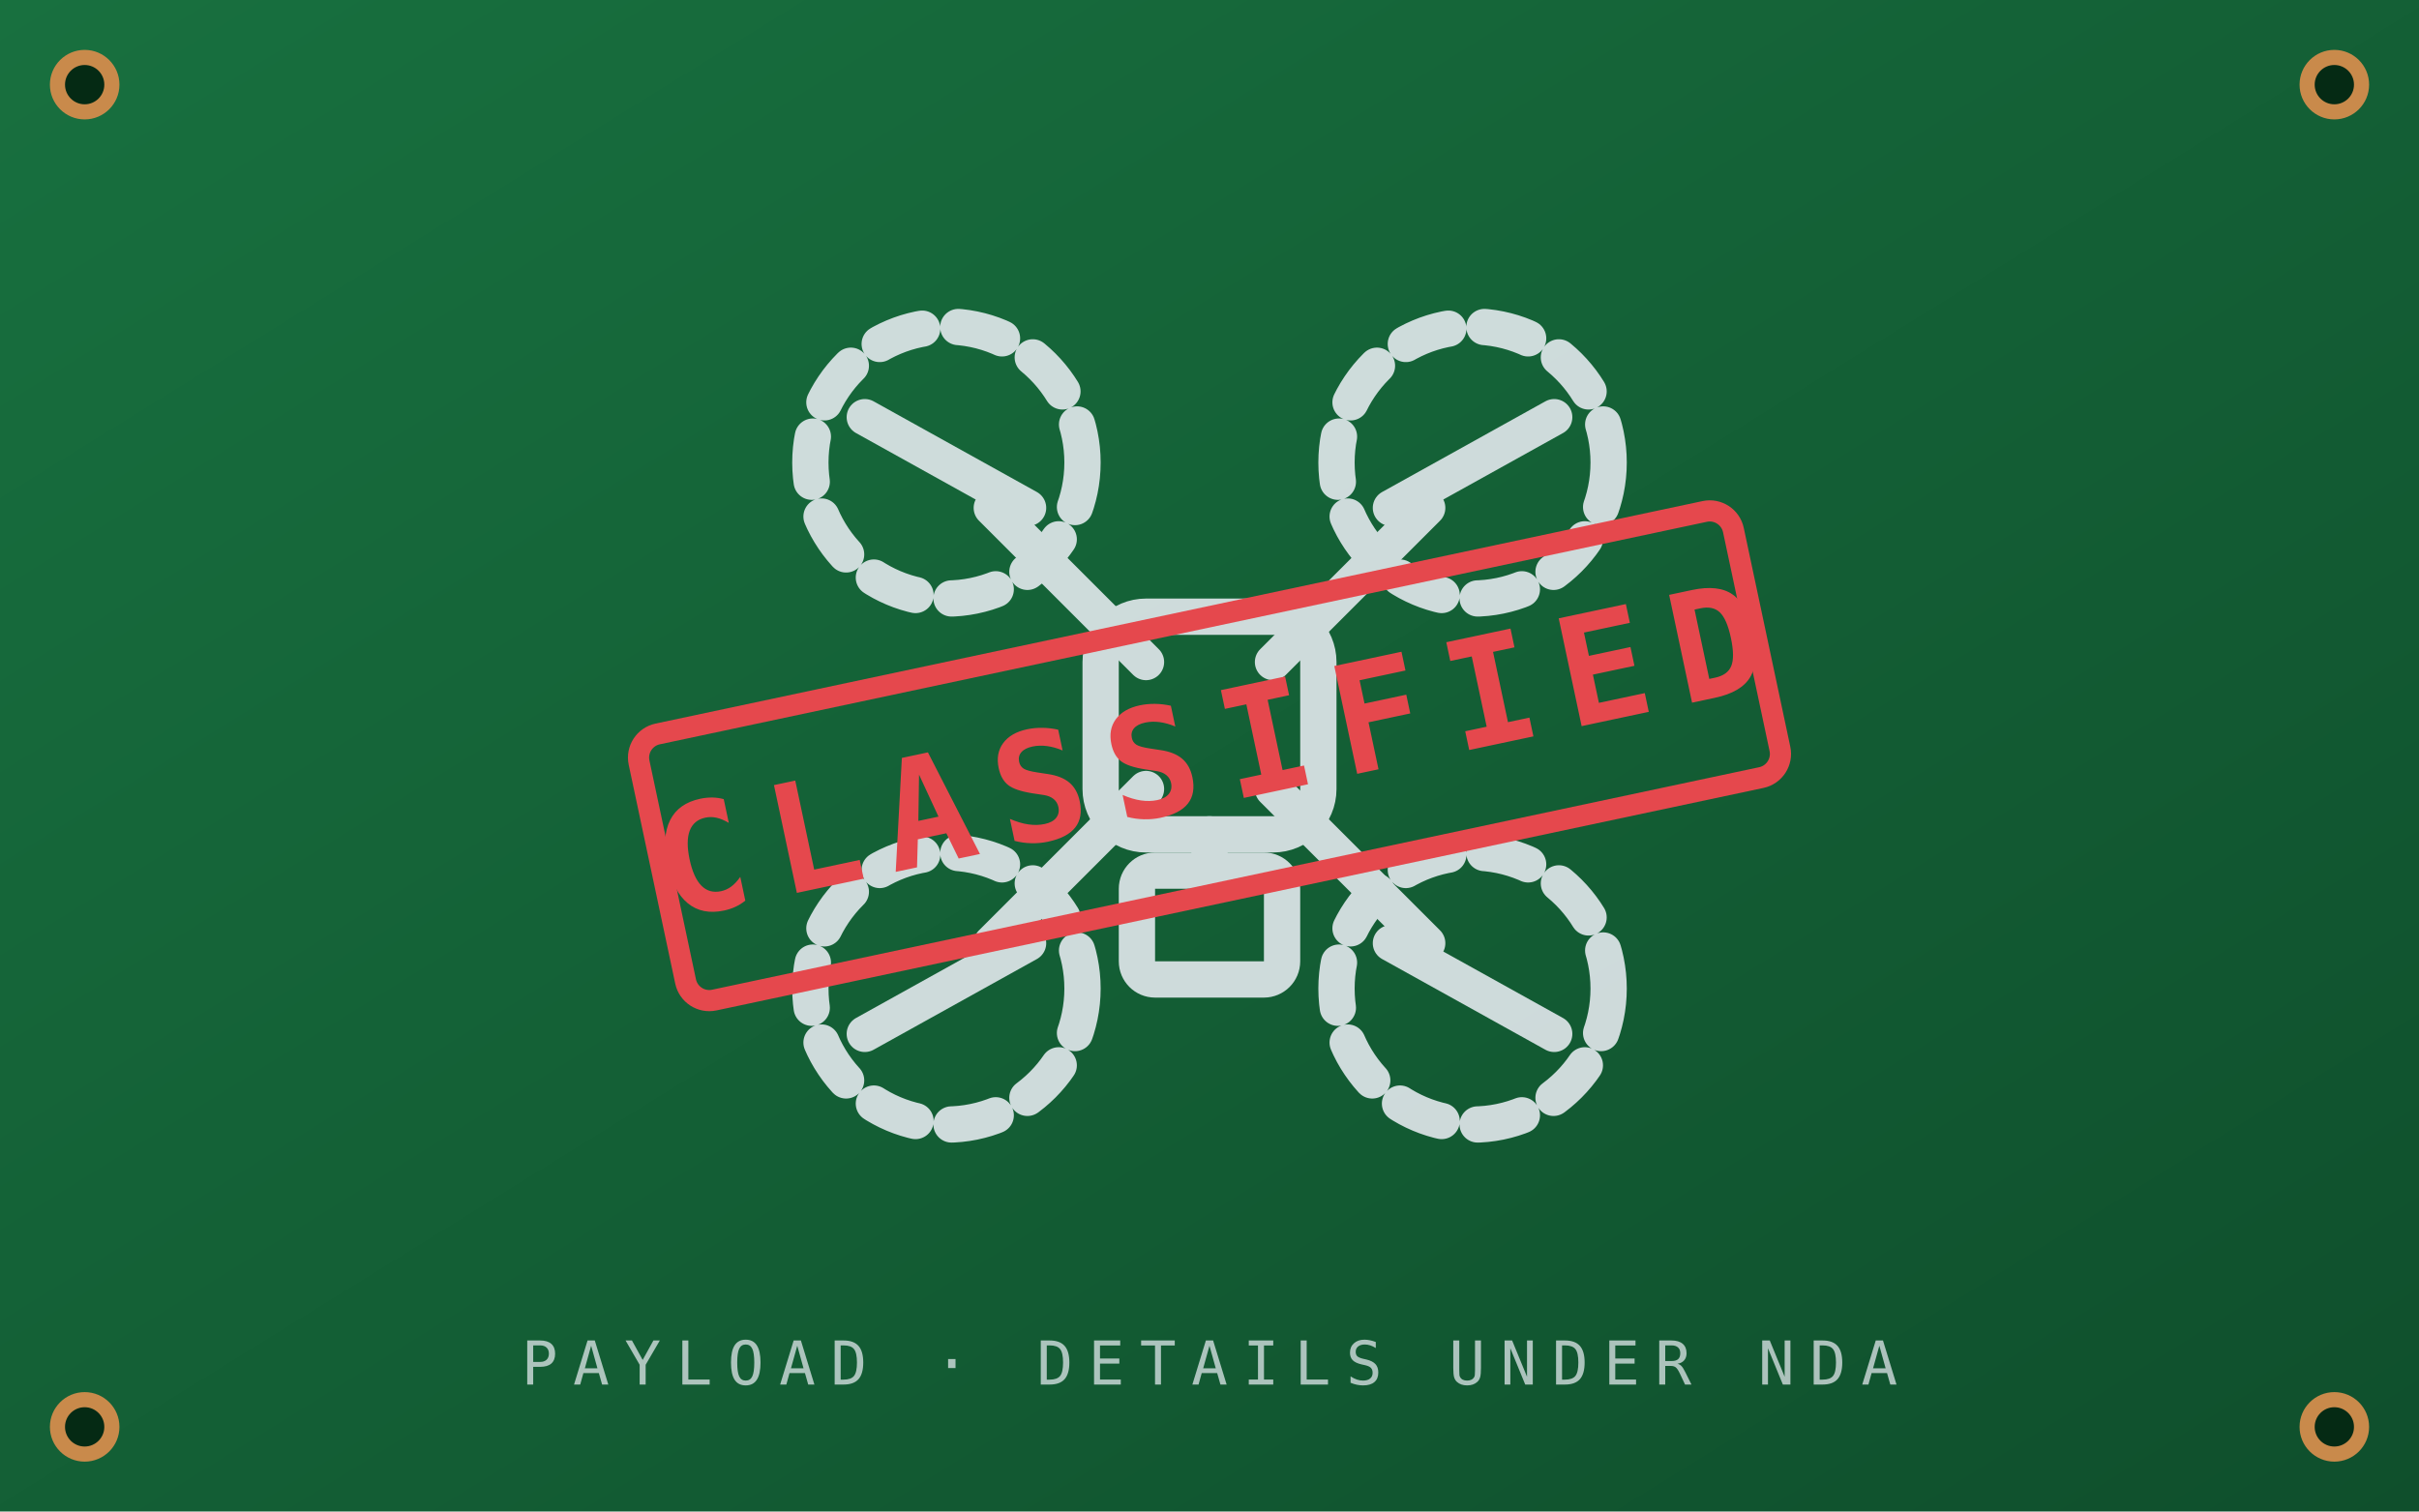
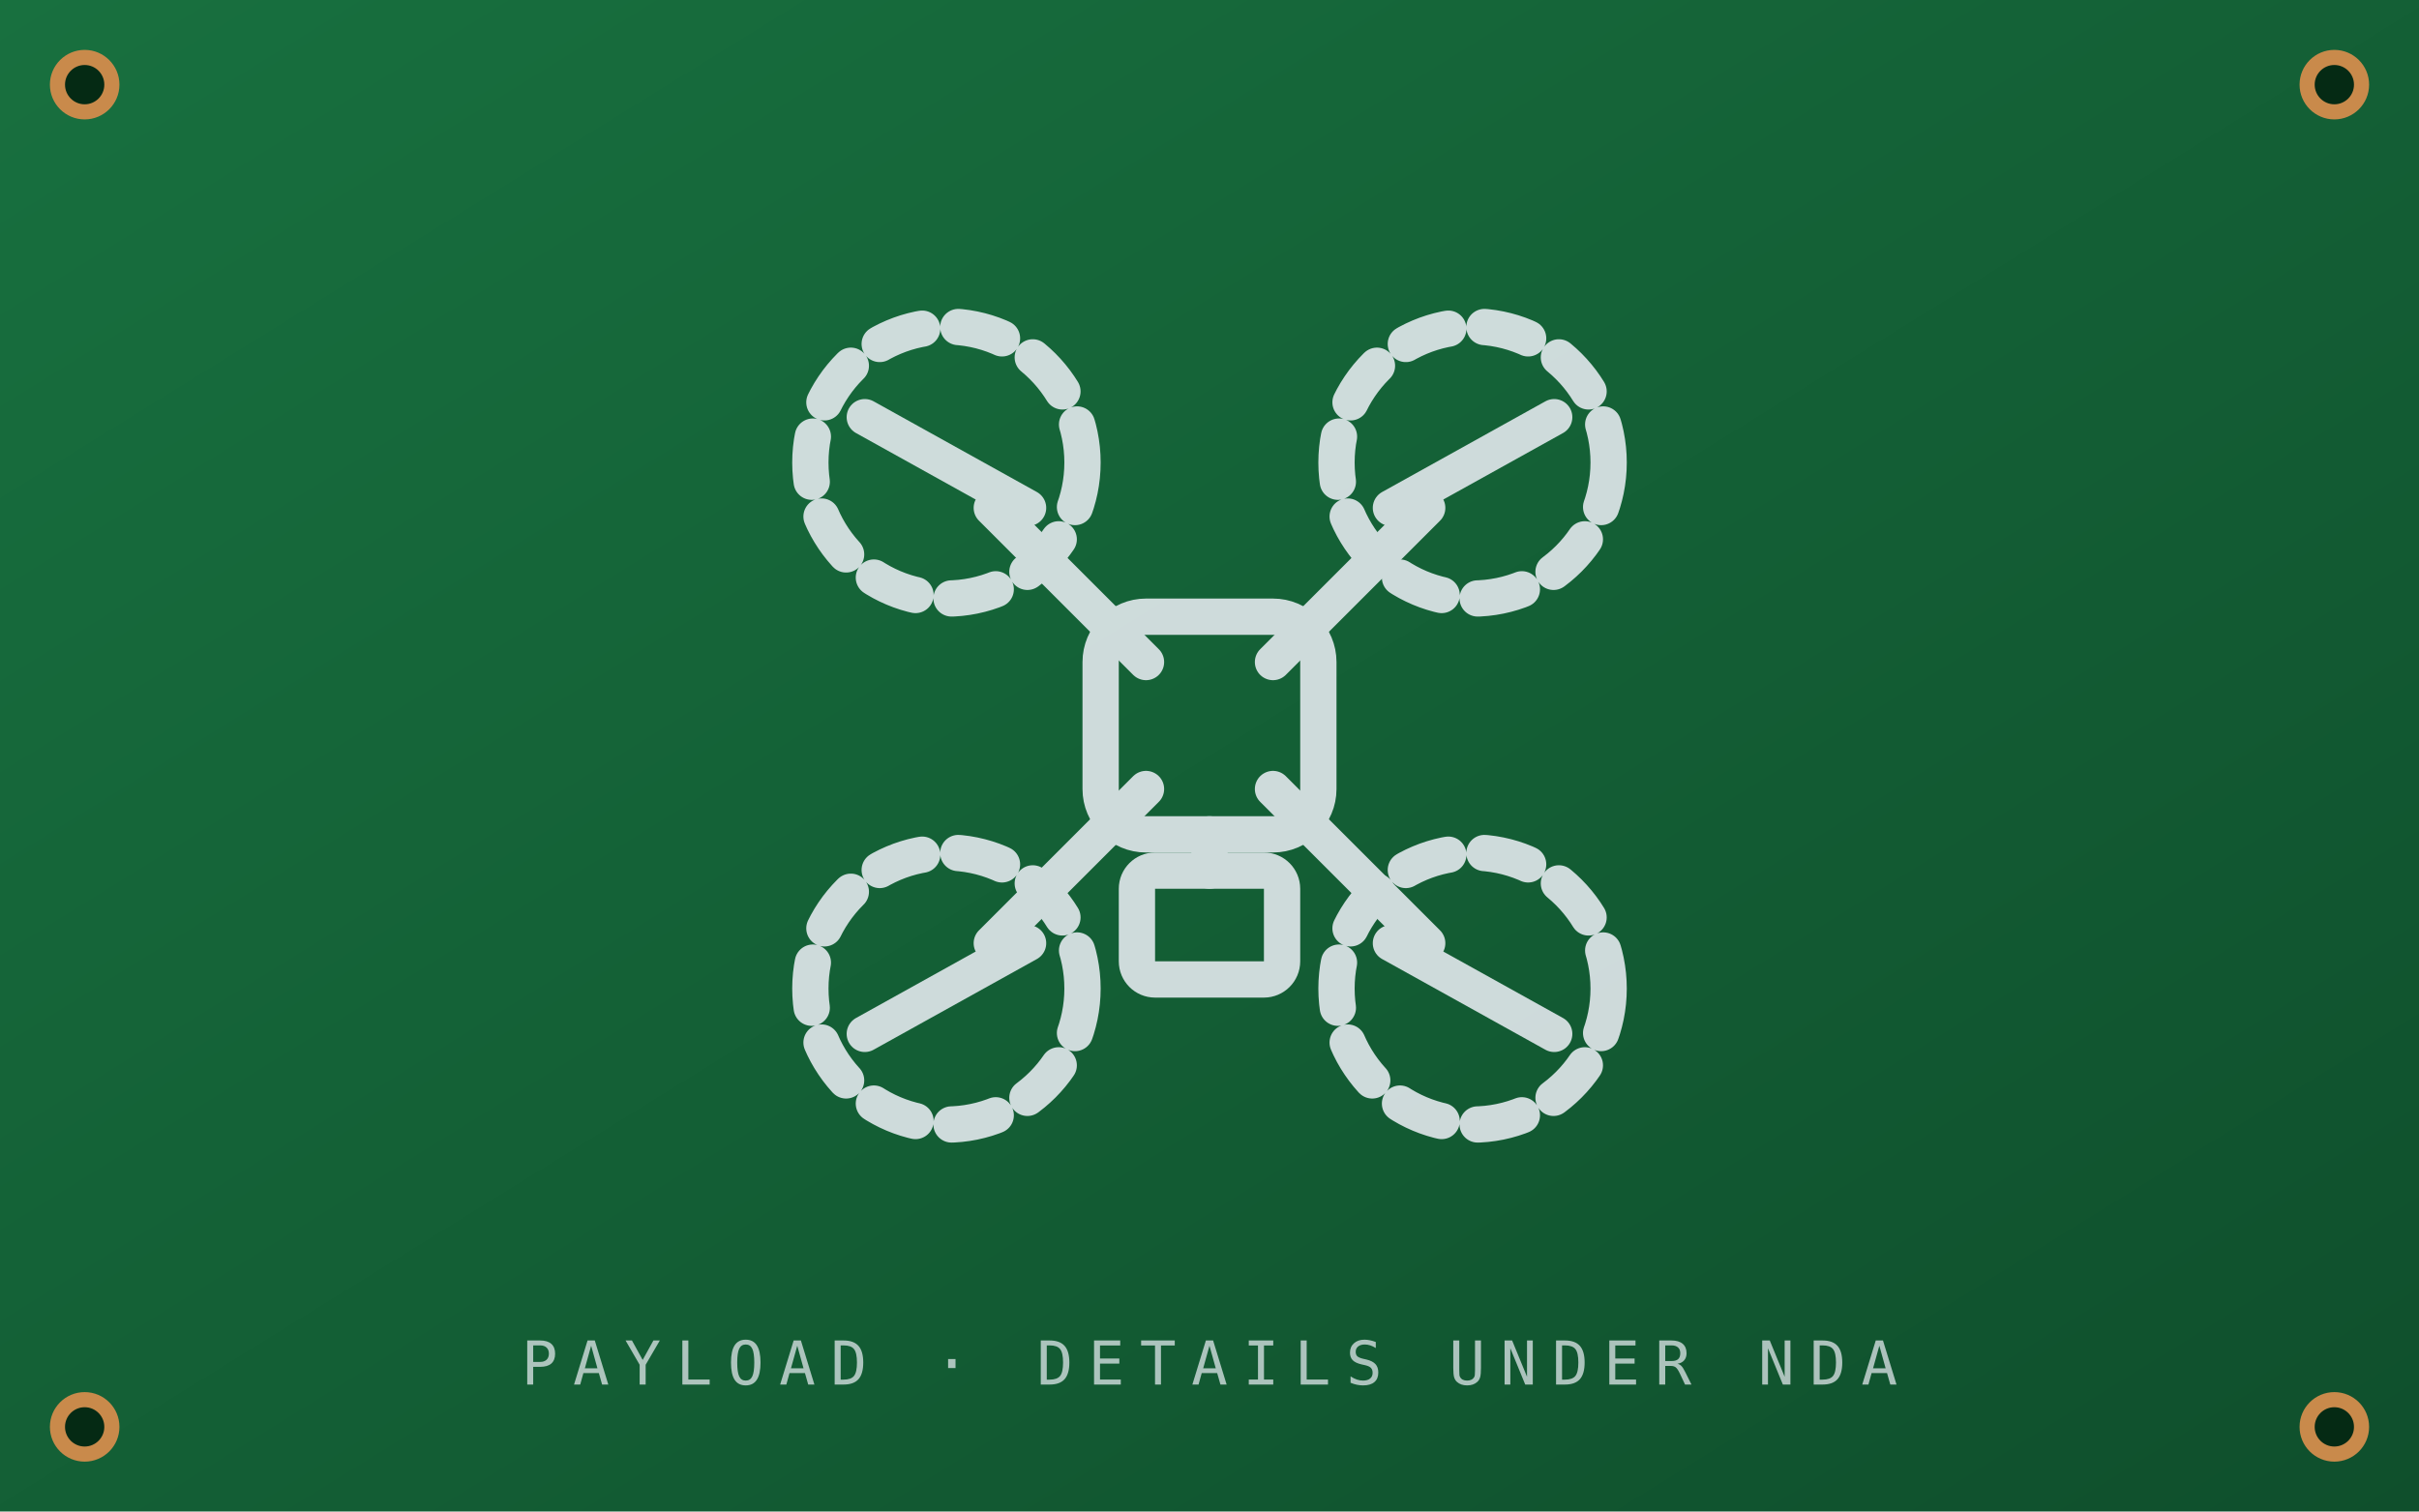
<svg xmlns="http://www.w3.org/2000/svg" viewBox="0 0 800 500">
  <defs>
    <linearGradient id="g" x1="0" y1="0" x2="1" y2="1">
      <stop offset="0" stop-color="#18703f" />
      <stop offset="1" stop-color="#0f4f2c" />
    </linearGradient>
  </defs>
  <rect width="800" height="500" fill="url(#g)" />
  <g fill="#052a14" stroke="#c98a4b" stroke-width="5">
    <circle cx="28" cy="28" r="9" />
    <circle cx="772" cy="28" r="9" />
    <circle cx="28" cy="472" r="9" />
    <circle cx="772" cy="472" r="9" />
  </g>
  <g fill="none" stroke="#eef1f8" stroke-width="4" stroke-linecap="round" stroke-linejoin="round" opacity="0.85" transform="translate(250 90) scale(3)">
    <path d="M43 43 26 26M57 43 74 26M43 57 26 74M57 57 74 74" />
    <rect x="38" y="38" width="24" height="24" rx="5" />
    <g stroke-dasharray="5 4">
      <circle cx="21" cy="21" r="15" />
      <circle cx="79" cy="21" r="15" />
      <circle cx="21" cy="79" r="15" />
      <circle cx="79" cy="79" r="15" />
    </g>
    <path d="M12 16l18 10M70 26l18-10M12 84l18-10M70 74l18 10" />
    <rect x="42" y="66" width="16" height="12" rx="2" />
    <path d="M50 62v4" />
  </g>
-   <g transform="rotate(-12 400 250)">
-     <rect x="215" y="205" width="370" height="90" rx="8" fill="none" stroke="#e5484d" stroke-width="7" />
-     <text x="400" y="266" text-anchor="middle" font-family="monospace" font-size="50" font-weight="700" letter-spacing="8" fill="#e5484d">CLASSIFIED</text>
-   </g>
  <text x="400" y="458" text-anchor="middle" font-family="monospace" font-size="20" letter-spacing="5" fill="#eef1f8" opacity="0.7">PAYLOAD · DETAILS UNDER NDA</text>
</svg>
